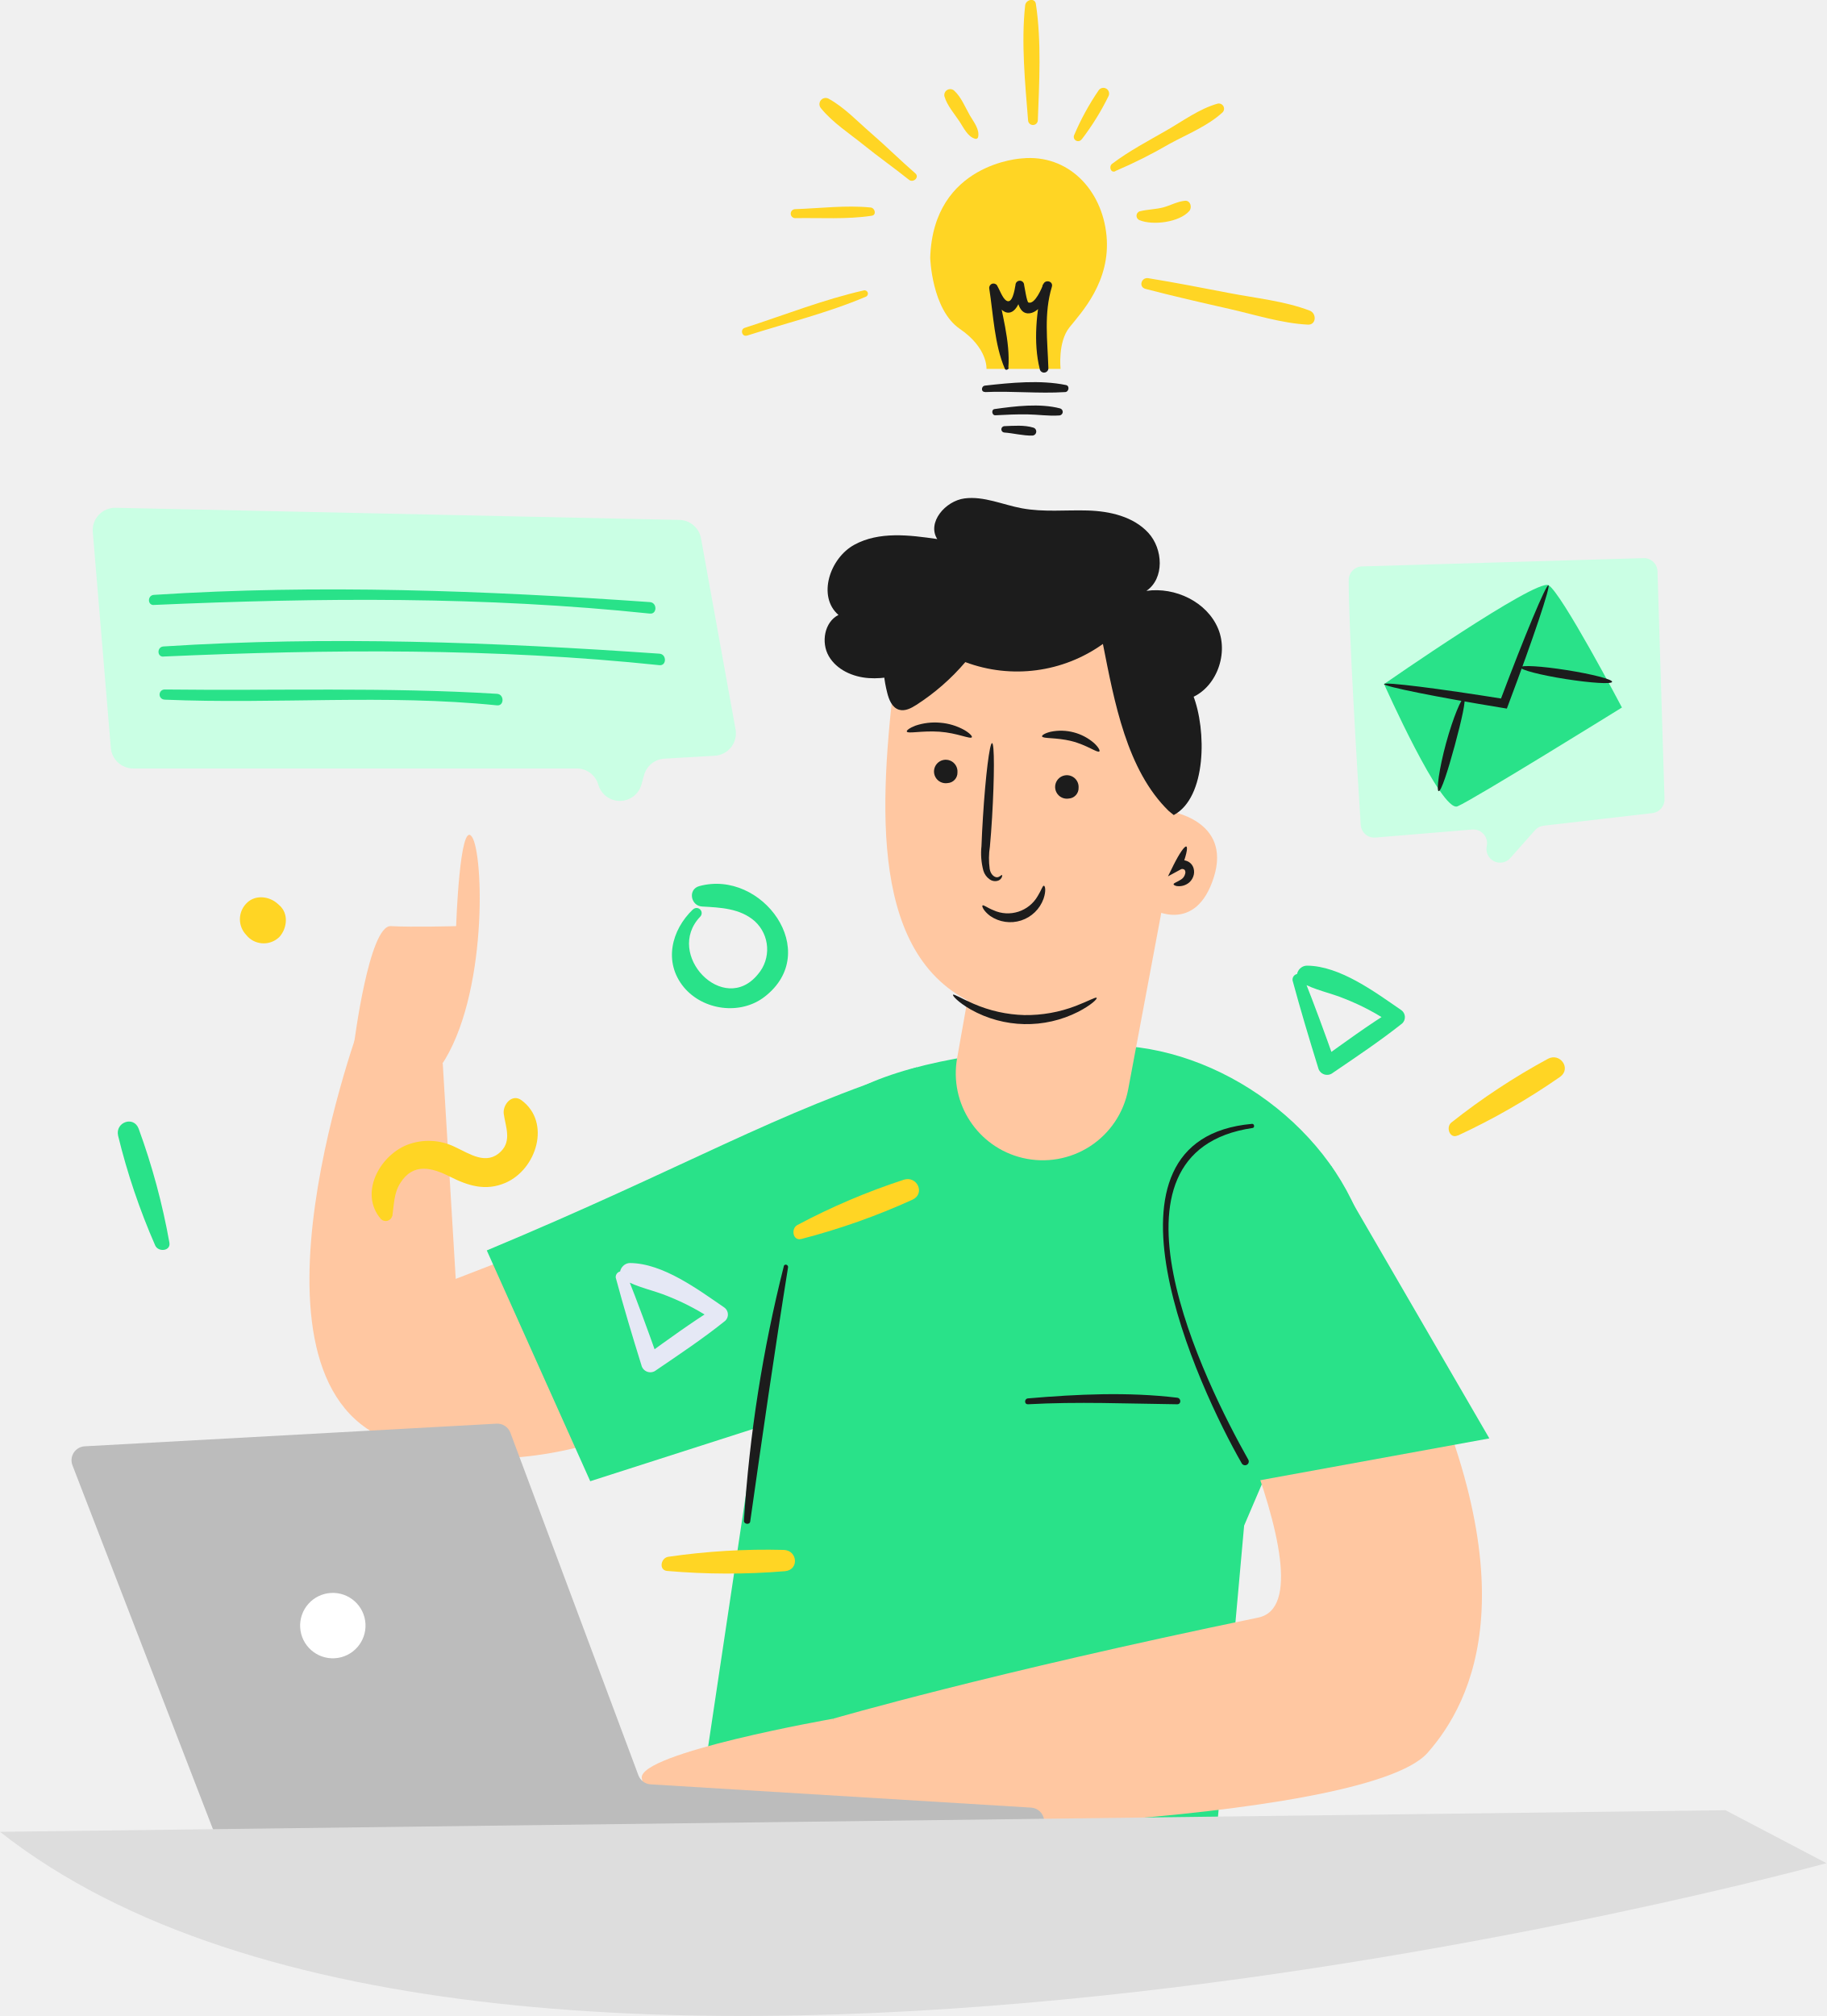
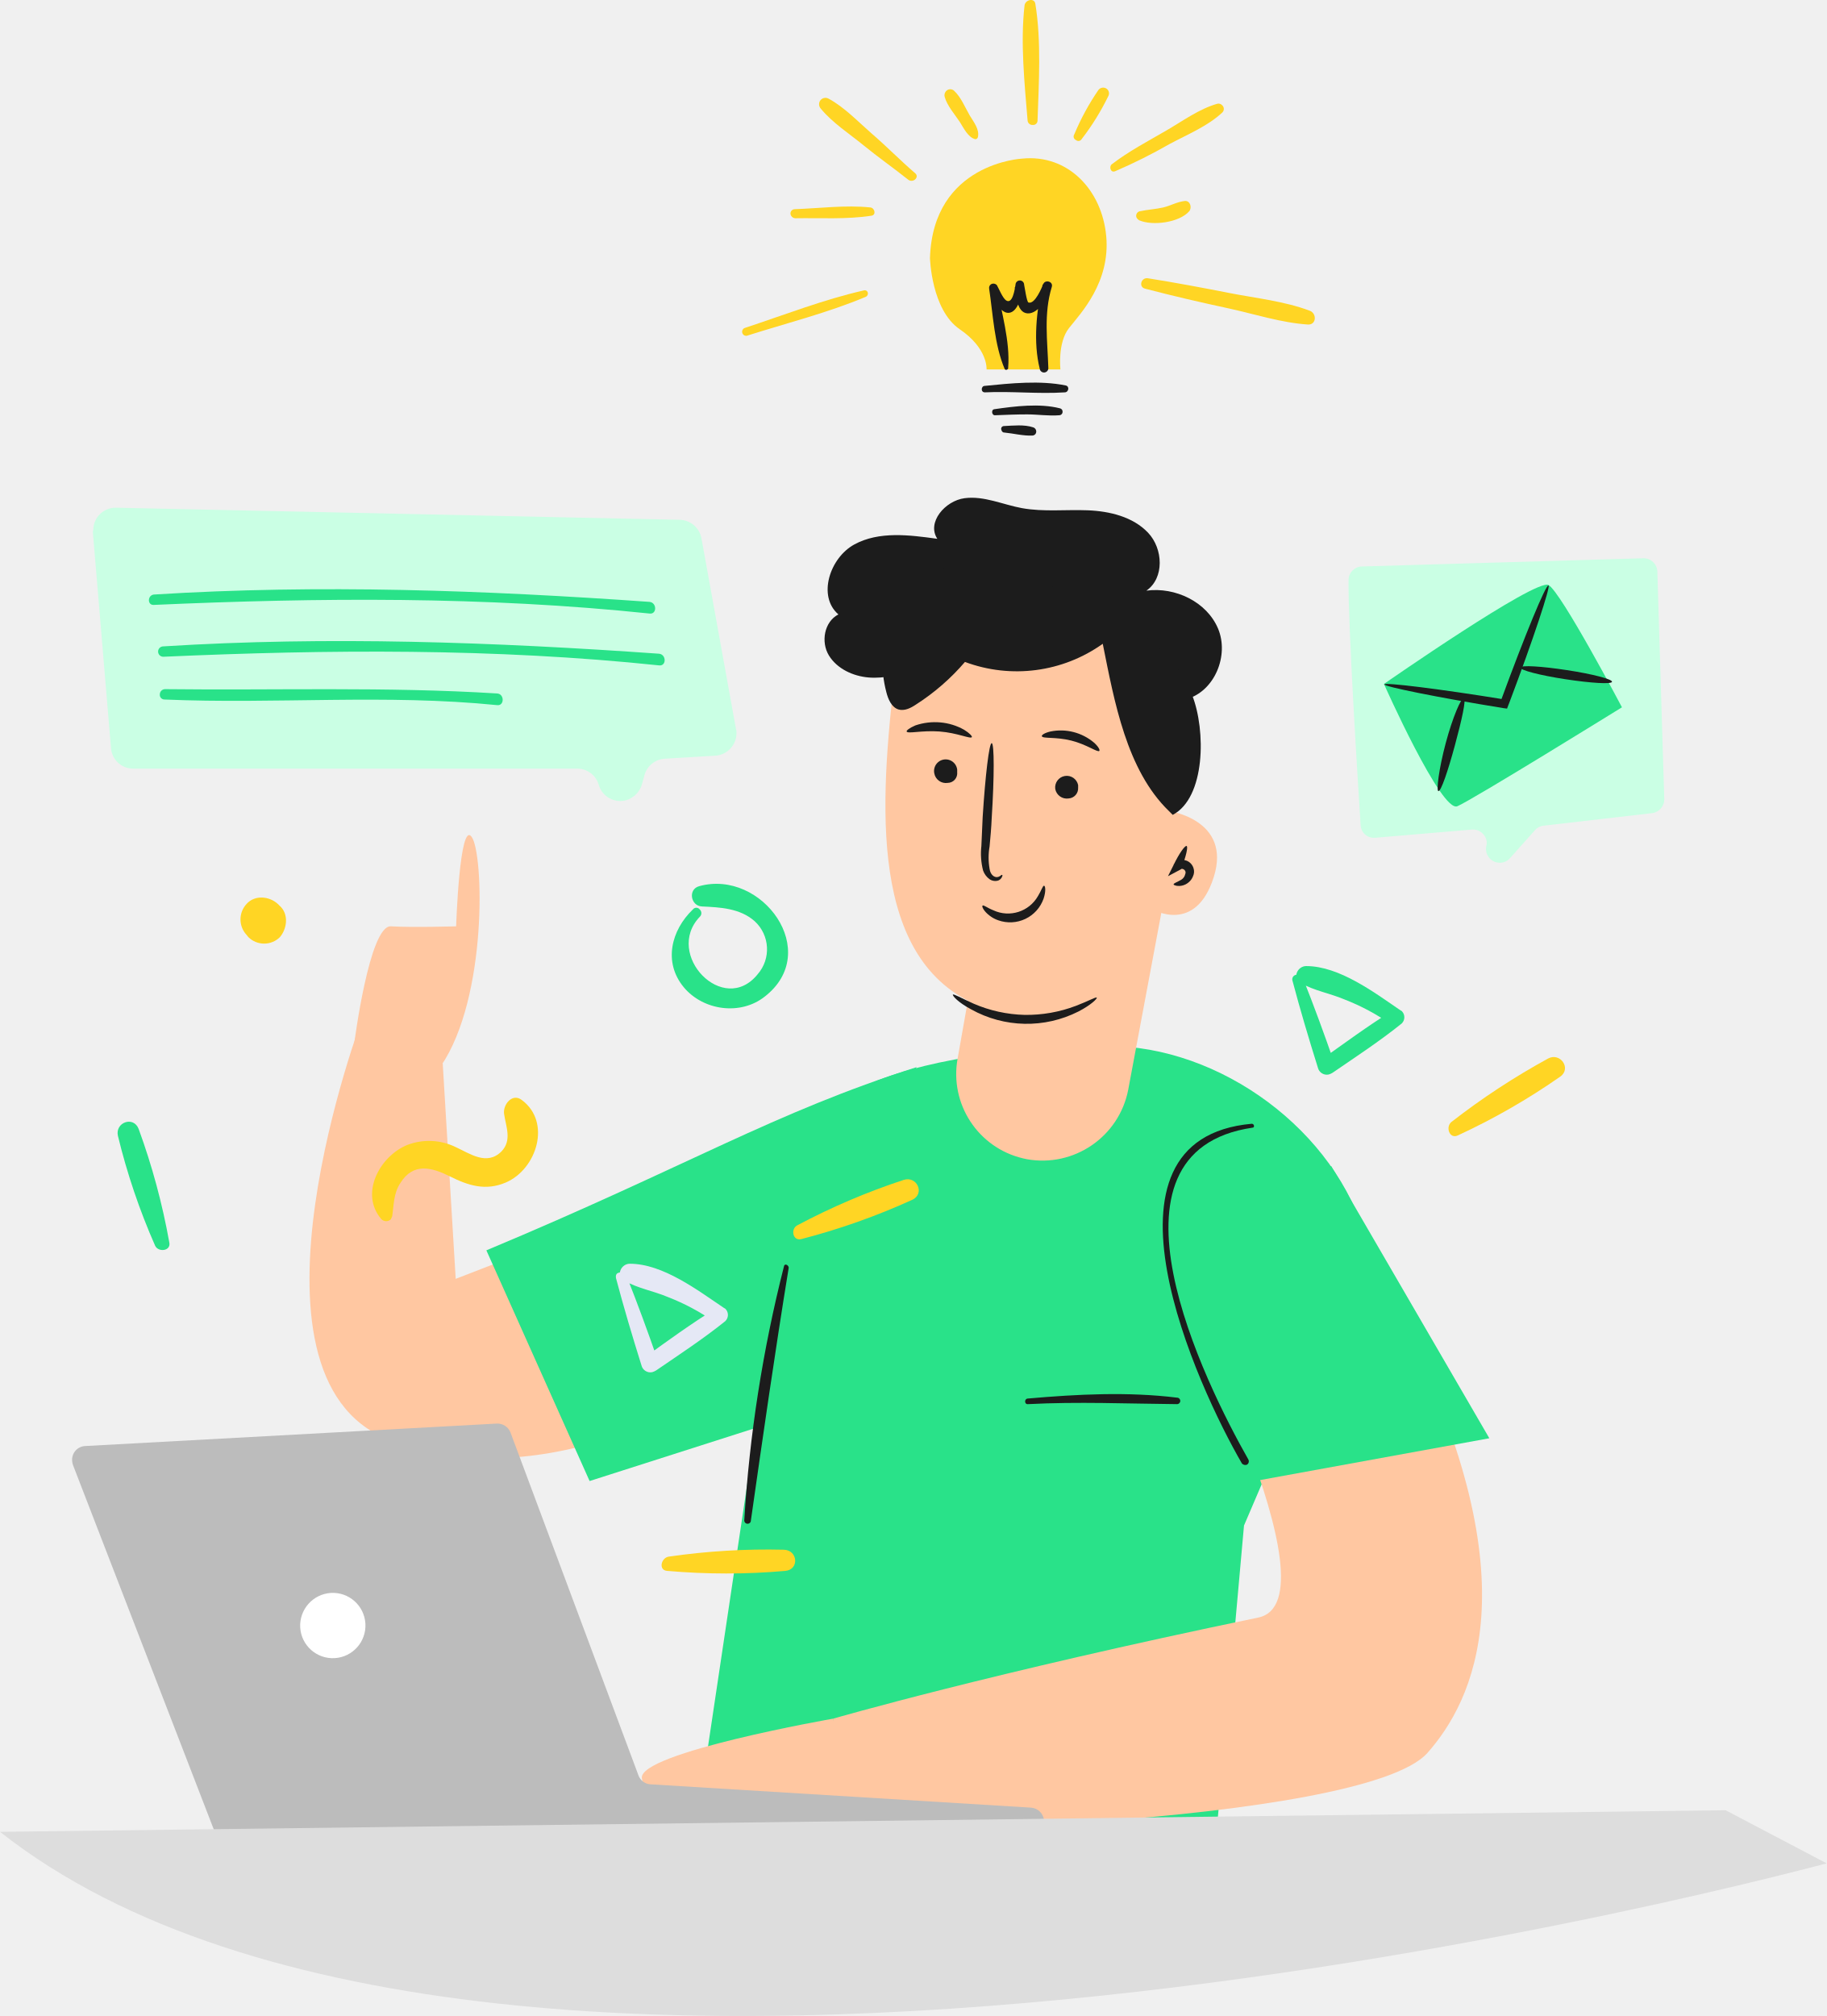
- <svg xmlns="http://www.w3.org/2000/svg" id="Слой_1" data-name="Слой 1" viewBox="0 0 422.85 466.62">
+ <svg xmlns="http://www.w3.org/2000/svg" id="e91d54ea-ab92-4c0e-9ff3-1a312ce37977" data-name="Слой 1" viewBox="0 0 422.9 466.65">
  <defs>
-     <style>.cls-1{fill:#29e289;}.cls-2{fill:#ffd524;}.cls-3{fill:#ffc7a1;}.cls-4{fill:#1c1c1c;}.cls-5{fill:#bcbcbc;}.cls-6{fill:#fff;}.cls-7{fill:#ddd;}.cls-8{fill:#caffe4;}.cls-9{fill:#e5e8f5;}</style>
+     <style>.af355056-4570-4db1-be24-9600ea96ceaf{fill:#29e289;}.e21130fc-141e-4273-9c3d-480e6d97b10e{fill:#ffd524;}.b7753e38-6328-4b27-9a88-5f6833fe0a66{fill:#ffc7a1;}.a9990fdf-3b87-411e-9b6f-bc3bf85f38b6{fill:#1c1c1c;}.ea1bb746-7575-4291-a656-6cefd3ce5867{fill:#bcbcbc;}.eed5ccda-c125-4f0c-8bdf-c9f00b1120c8{fill:#fff;}.ea84acc0-49f0-4c0f-bc14-a5cbac1884cf{fill:#ddd;}.ad9f76b1-5413-4ad5-b7b2-a881a8f126b2{fill:#caffe4;}.b91e0f30-3cdc-4c3d-897e-e3357e37c9e6{fill:#e5e8f5;}</style>
  </defs>
-   <path class="cls-1" d="M198.6,214.23c-5,4.78-6.87,12.22-2.13,18,4.47,5.4,13.12,6.55,18.7,2.24,13.48-10.4-.57-29.6-15.11-25.62-2.69.73-2,4.57.64,4.72,4.25.24,8.8.41,12.2,3.39a8.84,8.84,0,0,1,.74,12.29c-7.93,9.75-21.7-4.6-13.37-13.32a1.18,1.18,0,0,0-1.67-1.67Z" transform="translate(-38.18 -3.75)" />
-   <path class="cls-1" d="M337.41,230.7c1.83,6.77,3.84,13.47,5.92,20.18a2.12,2.12,0,0,0,3.42,1.17c5.44-3.7,10.89-7.34,16.05-11.43a2,2,0,0,0-.2-3.05c-6.05-4.15-14.21-10.27-21.87-10.31-2,0-3.31,2.73-1.34,3.87,3.1,1.78,6.8,2.42,10.11,3.8a54.94,54.94,0,0,1,11,5.85c.07-1.12.15-2.23.22-3.34C354.92,241,349.49,245,344,248.94l3.24.65c-2.34-6.62-4.74-13.19-7.34-19.72a1.33,1.33,0,0,0-2.49.83Z" transform="translate(-38.18 -3.75)" />
-   <path class="cls-2" d="M375.65,266.59A157.3,157.3,0,0,0,399.33,253c2.68-1.92,0-5.67-2.79-4.19a154.12,154.12,0,0,0-22.35,14.74c-1.4,1.08-.37,3.9,1.46,3Z" transform="translate(-38.18 -3.75)" />
-   <path class="cls-1" d="M77.39,291.34A157.23,157.23,0,0,0,70.28,265c-1.17-3.08-5.47-1.49-4.76,1.62A154.27,154.27,0,0,0,74.1,292c.69,1.63,3.67,1.35,3.29-.64Z" transform="translate(-38.18 -3.75)" />
-   <path class="cls-2" d="M102.87,213.3l-.45-.4c-2-1.78-5.3-2.12-7.25,0a5.24,5.24,0,0,0,0,7.24l.41.46a5.18,5.18,0,0,0,7.29,0c1.8-2,2.16-5.39,0-7.3Z" transform="translate(-38.18 -3.75)" />
-   <path class="cls-1" d="M318.68,440.5s-85.1,19.79-119.28-14.39l12.23-81.65c3.72-23.47,1.5-68.63,19.48-84.65a31,31,0,0,1,6.82-4.64c12.61-6.09,35-9.38,56.58-9.46,26.16-.1,53.09,19.68,60,44.92l-28.32,66.24Z" transform="translate(-38.18 -3.75)" />
-   <path class="cls-3" d="M310.27,300.81s38.12,73.43,19.19,77.34c-62.27,12.86-98.41,23.41-98.41,23.41l-3.18,24.18c.93,3.66,126,.5,140.8-16.3,10.46-11.87,24.36-39.28-5.22-98.62l-9-20.19Z" transform="translate(-38.18 -3.75)" />
-   <path class="cls-3" d="M238.68,263l-95,36.76-3-49.81-18.62-10.58S91,322,127.82,336.91s78.4-12.62,78.4-12.62Z" transform="translate(-38.18 -3.75)" />
-   <path class="cls-1" d="M250.43,250.78c-33.14,10.55-52.91,22.93-99.56,42.39l23.95,53.42,41.3-13.25Z" transform="translate(-38.18 -3.75)" />
-   <polyline class="cls-1" points="266.38 286.89 290.46 342.84 344.78 332.93 308.19 269.9 264.86 286.89" />
-   <path class="cls-4" d="M276.14,328.78c11.57-.64,23-.14,34.55,0,1,0,.95-1.41,0-1.52-11.39-1.37-23.15-.82-34.55.16-.86.07-.88,1.4,0,1.35Z" transform="translate(-38.18 -3.75)" />
-   <path class="cls-4" d="M328,263.88c-39.09,3.53-12.36,61.16-2.34,78.61a.87.87,0,0,0,1.5-.88c-9.95-17.63-36.59-71.26,1-76.78.53-.07.41-1-.13-.95Z" transform="translate(-38.18 -3.75)" />
-   <path class="cls-4" d="M219.63,296.83a324.1,324.1,0,0,0-9.23,58.91c-.05.81,1.33,1,1.45.19,2.79-19.64,5.61-39.24,8.76-58.83.1-.63-.81-.92-1-.27Z" transform="translate(-38.18 -3.75)" />
-   <path class="cls-4" d="M311.11,190.38l1.8-24.76c6.48-1.82,9.85-10.12,7.27-16.34s-9.94-9.72-16.61-8.77c4.21-2.86,3.88-9.71.43-13.45s-8.87-5-14-5.15-10.24.42-15.25-.51c-4.44-.82-8.78-2.86-13.26-2.29s-8.76,5.6-6.34,9.41c-6.46-.94-13.45-1.81-19.18,1.31s-8.62,12-3.69,16.25c-3.26,1.66-4.07,6.37-2.24,9.54s5.58,4.82,9.23,5.08,7.26-.66,10.8-1.57" transform="translate(-38.18 -3.75)" />
-   <path class="cls-3" d="M310.06,174.33l-1.3,17.15s14.58,2,10.43,15.27-14.14,7.49-14.14,7.49-2.49,34.09-37.41,23.28c-27.8-8.61-26.1-44.59-22.57-75.27a20.55,20.55,0,0,1,24.36-17.78l21,4.09A24.38,24.38,0,0,1,310.06,174.33Z" transform="translate(-38.18 -3.75)" />
-   <path class="cls-3" d="M308.76,205.72l-9.41,50.18a20.13,20.13,0,0,1-24.45,15.86h0a20.12,20.12,0,0,1-15.15-23.09l5.11-28.76Z" transform="translate(-38.18 -3.75)" />
-   <path class="cls-4" d="M270.13,206.29c.06,0,.08.16,0,.42a1.47,1.47,0,0,1-.85.86,2.17,2.17,0,0,1-2-.29,3.78,3.78,0,0,1-1.45-2,15.6,15.6,0,0,1-.44-5.71c.07-2.06.19-4.32.34-6.7.59-9.49,1.54-17.16,2.11-17.12s.56,7.76,0,17.25c-.14,2.38-.31,4.64-.5,6.69a17.61,17.61,0,0,0-.05,5.17c.22,1.36,1.15,2,1.76,1.94S270,206.19,270.13,206.29Z" transform="translate(-38.18 -3.75)" />
-   <path class="cls-4" d="M258.8,234c.19-.25,1.87.84,4.75,2.08a31.6,31.6,0,0,0,11.78,2.62,32,32,0,0,0,11.89-2.12c2.93-1.12,4.65-2.14,4.83-1.87s-1.29,1.68-4.23,3.21a26.39,26.39,0,0,1-24.93-.52C260,235.75,258.64,234.21,258.8,234Z" transform="translate(-38.18 -3.75)" />
-   <path class="cls-4" d="M265.63,213.33c.23-.21,1,.49,2.5,1.09a8,8,0,0,0,10.3-3.31c.84-1.34,1.09-2.38,1.4-2.35s.55,1.18-.07,3a8.19,8.19,0,0,1-12.35,4C265.86,214.61,265.42,213.47,265.63,213.33Z" transform="translate(-38.18 -3.75)" />
-   <path class="cls-4" d="M309.86,208.42c0-.31.84-.5,1.75-1.11a2.1,2.1,0,0,0,.92-1.28,1.12,1.12,0,0,0,0-.73.54.54,0,0,0-.36-.36.83.83,0,0,0-.43-.05.4.4,0,0,0-.18.07l-3,1.63,1.26-2.55c1.34-2.7,2.59-4.54,3-4.35s-.09,2.35-1.2,5.16l-1.77-.92a2.26,2.26,0,0,1,1.42-1,2.66,2.66,0,0,1,1.65.1,2.54,2.54,0,0,1,1.57,1.69,3,3,0,0,1-.09,1.95,3.37,3.37,0,0,1-.95,1.36,3.67,3.67,0,0,1-2.94.79C310.07,208.7,309.86,208.56,309.86,208.42Z" transform="translate(-38.18 -3.75)" />
-   <path class="cls-4" d="M279.41,174.19c-.07-.26.66-.75,2-1.07a11.69,11.69,0,0,1,10.06,2.64c1,.93,1.4,1.72,1.21,1.91-.42.43-2.88-1.5-6.46-2.39S279.57,174.77,279.41,174.19Z" transform="translate(-38.18 -3.75)" />
-   <path class="cls-4" d="M248.1,173.07c-.1-.25.63-.84,2-1.36a14,14,0,0,1,5.75-.68,13.7,13.7,0,0,1,5.54,1.67c1.29.75,1.91,1.46,1.77,1.69-.32.52-3.42-1-7.49-1.28S248.32,173.64,248.1,173.07Z" transform="translate(-38.18 -3.75)" />
-   <path class="cls-4" d="M308.76,191.48C299,182,296.15,166.15,293.5,152.8A34.14,34.14,0,0,1,261.65,157a51.39,51.39,0,0,1-11.35,9.91c-1.2.77-2.63,1.52-4,1.11-1.63-.49-2.36-2.37-2.75-4a28.69,28.69,0,0,1,.57-16.17A19.48,19.48,0,0,1,255,136.13c5.45-2.11,11.59-1.19,17.25.28a95.91,95.91,0,0,1,24.34,10.05c7.46,4.37,14.62,10.15,17.78,18.2s3.15,23.67-4.47,27.74" transform="translate(-38.18 -3.75)" />
-   <path class="cls-4" d="M285.6,188.58a2.72,2.72,0,1,1,2.27-2.49A2.42,2.42,0,0,1,285.6,188.58Z" transform="translate(-38.18 -3.75)" />
-   <path class="cls-4" d="M257.56,185a2.72,2.72,0,1,1,2.27-2.49A2.41,2.41,0,0,1,257.56,185Z" transform="translate(-38.18 -3.75)" />
-   <path class="cls-3" d="M120.15,245.3s3.47-27.47,8.51-27.19,15.11,0,15.11,0,.84-24.63,3.64-20.71,3.68,37.06-7.12,53Z" transform="translate(-38.18 -3.75)" />
-   <path class="cls-3" d="M231.05,401.56s-45.18,7.91-44.3,13.77a42.25,42.25,0,0,0,4.06,11.77l40.24-.94Z" transform="translate(-38.18 -3.75)" />
-   <path class="cls-5" d="M279.9,425.14h0a3.22,3.22,0,0,0-3-3l-88.11-5.39a3.23,3.23,0,0,1-2.82-2.09l-29.64-79.3a3.23,3.23,0,0,0-3.2-2.09l-95.35,5.24a3.23,3.23,0,0,0-2.83,4.38l32.46,84.07a3.2,3.2,0,0,0,3,2.06l186.29-.45A3.21,3.21,0,0,0,279.9,425.14Z" transform="translate(-38.18 -3.75)" />
-   <path class="cls-6" d="M107.67,380.45a7.57,7.57,0,1,0,7.14-8A7.57,7.57,0,0,0,107.67,380.45Z" transform="translate(-38.18 -3.75)" />
-   <path class="cls-7" d="M38.18,427.74l399.45-5L461,435S154.37,519.2,38.18,427.74Z" transform="translate(-38.18 -3.75)" />
-   <path class="cls-8" d="M350.41,137.92c-.09,10.69,2.08,45.91,2.77,56.75a3.15,3.15,0,0,0,3.42,2.94L379,195.75a3.17,3.17,0,0,1,3.36,3.83h0a3.16,3.16,0,0,0,5.46,2.77l5.75-6.49a3.18,3.18,0,0,1,2-1l25.14-2.91a3.17,3.17,0,0,0,2.8-3.24L421.89,136a3.16,3.16,0,0,0-3.25-3.07l-65.16,1.92A3.14,3.14,0,0,0,350.41,137.92Z" transform="translate(-38.18 -3.75)" />
-   <path class="cls-2" d="M274.78,40.41s-20.58,1-21.26,23c0,0,.34,12,6.86,16.46s6.17,9.26,6.17,9.26H283.7s-.69-6.17,2.05-9.6,9.61-10.63,8.58-21.27S285.41,39.38,274.78,40.41Z" transform="translate(-38.18 -3.75)" />
-   <path class="cls-4" d="M266.22,94.5c6.16-.29,12.38.39,18.5,0,.88,0,1.18-1.43.22-1.63-5.94-1.22-12.74-.54-18.72.13-.92.1-1,1.51,0,1.47Z" transform="translate(-38.18 -3.75)" />
-   <path class="cls-4" d="M268.61,99.87c2.46-.14,4.92-.24,7.38-.21s4.95.43,7.38.25a.83.83,0,0,0,.22-1.63c-4.7-1.23-10.42-.52-15.17.15-.82.12-.63,1.49.19,1.44Z" transform="translate(-38.18 -3.75)" />
-   <path class="cls-4" d="M270.64,103.86c2.14.15,4.37.76,6.51.71a.94.94,0,0,0,.25-1.84c-2.09-.65-4.61-.42-6.76-.34a.74.74,0,0,0,0,1.47Z" transform="translate(-38.18 -3.75)" />
-   <path class="cls-4" d="M271.61,88.87C272.09,82.77,270,76,269,70l-1.79.76c.86,1.42,2.29,5.5,4.49,5.36s3.12-4.21,3.44-5.86h-2c.44,1.88.49,6.42,3.45,6,2.51-.36,4.2-4.08,5-6.12l-2-.56c-1.51,6-2.24,13.52-.72,19.54a1,1,0,0,0,2-.27c-.19-6.32-1.07-12.51.81-18.71.4-1.33-1.56-1.8-2-.56-.27.7-1.89,4.71-3.42,4.19-.39-.13-.9-3.7-1-4.05a1,1,0,0,0-2,0c-.22,1.23-.73,4.57-2.18,3.57-.84-.57-1.57-2.63-2.1-3.51a1,1,0,0,0-1.79.76c.94,6,1.2,13,3.61,18.56.21.48.87.18.9-.25Z" transform="translate(-38.18 -3.75)" />
-   <path class="cls-2" d="M211.08,81.44c9.11-2.9,18.7-5.27,27.51-9a.77.77,0,0,0-.41-1.48c-9.32,2.1-18.5,5.74-27.59,8.67-1.13.36-.65,2.15.49,1.79Z" transform="translate(-38.18 -3.75)" />
-   <path class="cls-2" d="M222.27,54.24c5.82-.11,12,.33,17.73-.56,1.15-.18.73-1.8-.26-1.9-5.69-.58-11.75.19-17.47.38a1,1,0,0,0,0,2.08Z" transform="translate(-38.18 -3.75)" />
-   <path class="cls-2" d="M250.07,43.87c-3.45-3-6.73-6.26-10.21-9.27-3.15-2.72-6.21-6-9.85-8a1.44,1.44,0,0,0-1.74,2.25c2.68,3.3,6.61,5.83,9.91,8.5s7,5.27,10.41,8c1,.82,2.52-.58,1.48-1.48Z" transform="translate(-38.18 -3.75)" />
-   <path class="cls-2" d="M264.61,35.48c.4-1.78-1.05-3.55-1.9-5-1.08-1.88-2-4.25-3.62-5.73a1.37,1.37,0,0,0-2.27,1.32c.61,2.11,2.29,4,3.49,5.81.93,1.4,1.9,3.56,3.65,4a.55.55,0,0,0,.65-.37Z" transform="translate(-38.18 -3.75)" />
-   <path class="cls-2" d="M278.43,31.66c.33-8.73.87-18.35-.45-27-.23-1.52-2.34-1-2.48.34-.95,8.57,0,18.07.68,26.66a1.13,1.13,0,0,0,2.25,0Z" transform="translate(-38.18 -3.75)" />
-   <path class="cls-2" d="M288.6,36a59.52,59.52,0,0,0,6.2-10,1.33,1.33,0,0,0-2.29-1.34,59.46,59.46,0,0,0-5.64,10.3,1,1,0,0,0,1.73,1Z" transform="translate(-38.18 -3.75)" />
-   <path class="cls-2" d="M296.38,43.34A113.53,113.53,0,0,0,309,37c4.07-2.21,8.8-4.1,12.22-7.26a1.21,1.21,0,0,0-1.17-2c-4.21,1.18-8,4-11.79,6.17-4.27,2.46-8.71,4.78-12.64,7.76-.77.58-.37,2.15.73,1.73Z" transform="translate(-38.18 -3.75)" />
-   <path class="cls-2" d="M302,54.72c3.12,1.26,9.18.48,11.48-2.11.73-.82.31-2.51-1-2.39-1.76.17-3.33,1.08-5,1.53s-3.66.46-5.45.91a1.08,1.08,0,0,0,0,2.06Z" transform="translate(-38.18 -3.75)" />
-   <path class="cls-2" d="M303.29,70.6c6.45,1.68,12.95,3.17,19.45,4.64,5.93,1.34,12.12,3.34,18.2,3.65,2,.1,2.07-2.62.44-3.24-5.8-2.22-12.52-2.89-18.62-4.07S310.25,69.16,304,68.14c-1.59-.26-2.3,2-.68,2.46Z" transform="translate(-38.18 -3.75)" />
-   <path class="cls-2" d="M129,285.26c.41-2.71.33-5.3,1.85-7.69,3-4.77,7.34-3.57,11.5-1.47s8.24,3.41,12.86,1.42c7.2-3.12,10.59-14,3.71-19.1-2.23-1.66-4.42,1.07-4.12,3.16.41,2.93,1.86,6.15-.64,8.66-3.35,3.36-7.28.54-10.62-1a13.85,13.85,0,0,0-11.17-.48c-6.42,2.59-11.07,11.29-6,17.16a1.56,1.56,0,0,0,2.6-.69Z" transform="translate(-38.18 -3.75)" />
-   <path class="cls-2" d="M223.7,290.52a157.57,157.57,0,0,0,25.73-9.1c3-1.41,1.06-5.57-2-4.62a154.4,154.4,0,0,0-24.64,10.48c-1.57.82-1.07,3.77.89,3.24Z" transform="translate(-38.18 -3.75)" />
-   <path class="cls-9" d="M180.74,299.53c1.82,6.78,3.83,13.48,5.92,20.18a2.12,2.12,0,0,0,3.42,1.18c5.44-3.7,10.89-7.34,16-11.44a2,2,0,0,0-.2-3.05c-6.05-4.14-14.21-10.26-21.87-10.31-1.95,0-3.32,2.74-1.34,3.88,3.1,1.78,6.8,2.42,10.11,3.79a56,56,0,0,1,11,5.85c.07-1.11.15-2.22.22-3.34-5.76,3.56-11.2,7.54-16.68,11.5l3.24.65c-2.34-6.62-4.74-13.19-7.34-19.71a1.33,1.33,0,0,0-2.49.82Z" transform="translate(-38.18 -3.75)" />
-   <path class="cls-2" d="M192.65,367.36a160.34,160.34,0,0,0,27.28.05c3.29-.32,2.88-4.8-.3-4.92a157.43,157.43,0,0,0-26.74,1.59c-1.75.24-2.27,3.13-.24,3.28Z" transform="translate(-38.18 -3.75)" />
-   <path class="cls-8" d="M59.66,126.9l4.18,50A5.2,5.2,0,0,0,69,181.62H171.68a5.18,5.18,0,0,1,5,3.74h0a5.19,5.19,0,0,0,10-.05l.61-2.18a5.18,5.18,0,0,1,4.69-3.78l11.67-.68a5.19,5.19,0,0,0,4.81-6.1l-8-44.22a5.18,5.18,0,0,0-5-4.26l-130.5-2.81A5.19,5.19,0,0,0,59.66,126.9Z" transform="translate(-38.18 -3.75)" />
-   <path class="cls-1" d="M73.79,143.77c38.26-1.69,76.7-2,114.84,2,1.69.17,1.72-2.54,0-2.66-38.23-2.67-76.54-4.15-114.84-1.67-1.49.1-1.51,2.41,0,2.34Z" transform="translate(-38.18 -3.75)" />
-   <path class="cls-1" d="M76,155.71c38.26-1.7,76.69-2,114.84,2,1.68.18,1.71-2.54,0-2.66-38.24-2.66-76.55-4.14-114.84-1.67-1.49.1-1.52,2.41,0,2.35Z" transform="translate(-38.18 -3.75)" />
-   <path class="cls-1" d="M76.24,165.69c25.74,1.09,51.23-1.3,77,1.32,1.68.17,1.72-2.56,0-2.67-25.72-1.58-51.21-.69-76.95-1a1.17,1.17,0,0,0,0,2.34Z" transform="translate(-38.18 -3.75)" />
-   <path class="cls-1" d="M358.59,162.08s13.29,29.86,17,28.3,38.06-22.87,38.06-22.87-14.08-26.74-17-28.3S358.59,162.08,358.59,162.08Z" transform="translate(-38.18 -3.75)" />
-   <path class="cls-4" d="M396.64,139.21c.54.2-3.55,12.39-9.13,27.21l-.2.54-.3.8-.84-.14c-15.39-2.51-27.68-5-27.58-5.54s12.52,1,27.91,3.48l-1.14.66.2-.53C391.14,150.86,396.1,139,396.64,139.21Z" transform="translate(-38.18 -3.75)" />
-   <path class="cls-4" d="M371.22,186.87c-.55-.12.09-5.13,1.72-11.11s3.62-10.63,4.16-10.45-.54,5.07-2.15,11S371.79,187,371.22,186.87Z" transform="translate(-38.18 -3.75)" />
-   <path class="cls-4" d="M411.38,161.57c-.09.57-4.91.27-10.76-.65s-10.53-2.14-10.44-2.71,4.9-.28,10.76.65S411.47,161,411.38,161.57Z" transform="translate(-38.18 -3.75)" />
+   <path class="af355056-4570-4db1-be24-9600ea96ceaf" d="M160.4,210.5c-5,4.8-6.9,12.2-2.1,18,4.5,5.4,13.1,6.6,18.7,2.2,13.5-10.4-.6-29.6-15.1-25.6-2.7.7-2,4.6.6,4.7,4.2.2,8.8.4,12.2,3.4a8.8,8.8,0,0,1,.7,12.3c-7.9,9.8-21.7-4.6-13.4-13.3a1.15,1.15,0,0,0,0-1.7,1,1,0,0,0-1.6,0Z" transform="translate(0 0.02)" />
+   <path class="af355056-4570-4db1-be24-9600ea96ceaf" d="M299.2,226.9c1.8,6.8,3.8,13.5,5.9,20.2a2.12,2.12,0,0,0,2.5,1.6,3.55,3.55,0,0,0,.9-.4c5.4-3.7,10.9-7.3,16-11.4a2,2,0,0,0,.1-2.8c-.1-.1-.2-.2-.3-.2-6-4.1-14.2-10.3-21.9-10.3-2,0-3.3,2.7-1.3,3.9,3.1,1.8,6.8,2.4,10.1,3.8a50.64,50.64,0,0,1,11,5.9c.1-1.1.1-2.2.2-3.3-5.8,3.6-11.2,7.6-16.7,11.5l3.2.6c-2.3-6.6-4.7-13.2-7.3-19.7a1.41,1.41,0,0,0-1.8-.6A1.07,1.07,0,0,0,299.2,226.9Z" transform="translate(0 0.02)" />
+   <path class="e21130fc-141e-4273-9c3d-480e6d97b10e" d="M337.5,262.8a154.65,154.65,0,0,0,23.7-13.6c2.7-1.9,0-5.7-2.8-4.2A166.19,166.19,0,0,0,336,259.7c-1.4,1.2-.4,4,1.5,3.1Z" transform="translate(0 0.02)" />
+   <path class="af355056-4570-4db1-be24-9600ea96ceaf" d="M39.2,287.6a157,157,0,0,0-7.1-26.3c-1.2-3.1-5.5-1.5-4.8,1.6a151.9,151.9,0,0,0,8.6,25.4c.7,1.6,3.7,1.3,3.3-.7Z" transform="translate(0 0.02)" />
+   <path class="e21130fc-141e-4273-9c3d-480e6d97b10e" d="M64.7,209.6l-.4-.4c-2-1.8-5.3-2.1-7.2,0a5.26,5.26,0,0,0,0,7.2l.4.5a5.19,5.19,0,0,0,7.3,0c1.7-2,2.1-5.4-.1-7.3Z" transform="translate(0 0.02)" />
+   <path class="af355056-4570-4db1-be24-9600ea96ceaf" d="M280.5,436.8s-85.1,19.8-119.3-14.4l12.2-81.6c3.7-23.5,1.5-68.6,19.5-84.6a33.9,33.9,0,0,1,6.8-4.6c12.6-6.1,35-9.4,56.6-9.5,26.2-.1,53.1,19.7,60,44.9L288,353.1Z" transform="translate(0 0.02)" />
+   <path class="b7753e38-6328-4b27-9a88-5f6833fe0a66" d="M272.1,297.1s38.1,73.4,19.2,77.3c-62.3,12.9-98.4,23.4-98.4,23.4L189.7,422c.9,3.7,126,.5,140.8-16.3,10.5-11.9,24.4-39.3-5.2-98.6l-9-20.2Z" transform="translate(0 0.02)" />
+   <path class="b7753e38-6328-4b27-9a88-5f6833fe0a66" d="M200.5,259.2l-95,36.8-3-49.8L83.9,235.6s-31.1,82.6,5.8,97.5,78.4-12.6,78.4-12.6Z" transform="translate(0 0.02)" />
+   <path class="af355056-4570-4db1-be24-9600ea96ceaf" d="M212.2,247c-33.1,10.5-52.9,22.9-99.6,42.4l23.9,53.4,41.3-13.2Z" transform="translate(0 0.02)" />
+   <polyline class="af355056-4570-4db1-be24-9600ea96ceaf" points="266.4 286.92 290.5 342.82 344.8 332.92 308.2 269.92 264.9 286.92" />
+   <path class="a9990fdf-3b87-411e-9b6f-bc3bf85f38b6" d="M238,325c11.6-.6,23-.1,34.5,0a.75.75,0,1,0,0-1.5c-11.4-1.4-23.1-.8-34.5.2-.9,0-.9,1.4,0,1.3Z" transform="translate(0 0.02)" />
+   <path class="a9990fdf-3b87-411e-9b6f-bc3bf85f38b6" d="M289.8,260.1c-39.1,3.5-12.4,61.2-2.3,78.6a1,1,0,0,0,1.2.3.9.9,0,0,0,.3-1.2c-10-17.6-36.6-71.3,1-76.8.5,0,.4-.9-.2-.9Z" transform="translate(0 0.02)" />
+   <path class="a9990fdf-3b87-411e-9b6f-bc3bf85f38b6" d="M181.5,293.1a316.75,316.75,0,0,0-9.2,58.9.78.78,0,0,0,1.5.2c2.8-19.6,5.6-39.2,8.8-58.8-.1-.7-1-1-1.1-.3Z" transform="translate(0 0.02)" />
+   <path class="a9990fdf-3b87-411e-9b6f-bc3bf85f38b6" d="M272.9,186.6l1.8-24.8c6.5-1.8,9.9-10.1,7.3-16.3s-9.9-9.7-16.6-8.8c4.2-2.9,3.9-9.7.4-13.4s-8.9-5-14-5.2-10.2.4-15.2-.5c-4.4-.8-8.8-2.9-13.3-2.3s-8.8,5.6-6.3,9.4c-6.5-.9-13.5-1.8-19.2,1.3s-8.6,12-3.7,16.2c-3.3,1.7-4.1,6.4-2.2,9.5s5.6,4.8,9.2,5.1,7.3-.7,10.8-1.6" transform="translate(0 0.02)" />
+   <path class="b7753e38-6328-4b27-9a88-5f6833fe0a66" d="M271.9,170.6l-1.3,17.1s14.6,2,10.4,15.3-14.1,7.5-14.1,7.5-2.5,34.1-37.4,23.3c-27.8-8.6-26.1-44.6-22.6-75.3a20.5,20.5,0,0,1,22.8-18c.5.1,1,.1,1.6.2l21,4.1A24.48,24.48,0,0,1,271.9,170.6Z" transform="translate(0 0.02)" />
+   <path class="b7753e38-6328-4b27-9a88-5f6833fe0a66" d="M270.6,202l-9.4,50.2a20.25,20.25,0,0,1-23.5,16.1c-.3-.1-.6-.1-.9-.2h0A20.05,20.05,0,0,1,221.7,245l5.1-28.8Z" transform="translate(0 0.02)" />
+   <path class="a9990fdf-3b87-411e-9b6f-bc3bf85f38b6" d="M232,202.5c.1,0,.1.2,0,.4a1.59,1.59,0,0,1-.9.9,2.36,2.36,0,0,1-2-.3,4.26,4.26,0,0,1-1.5-2,15.72,15.72,0,0,1-.4-5.7c.1-2.1.2-4.3.3-6.7.6-9.5,1.5-17.2,2.1-17.1s.6,7.8,0,17.2c-.1,2.4-.3,4.6-.5,6.7a15.13,15.13,0,0,0,0,5.2c.2,1.4,1.1,2,1.8,1.9S231.8,202.4,232,202.5Z" transform="translate(0 0.02)" />
+   <path class="a9990fdf-3b87-411e-9b6f-bc3bf85f38b6" d="M220.6,230.2c.2-.2,1.9.8,4.8,2.1a31.67,31.67,0,0,0,11.8,2.6,32.11,32.11,0,0,0,11.9-2.1c2.9-1.1,4.6-2.1,4.8-1.9s-1.3,1.7-4.2,3.2a26.46,26.46,0,0,1-24.9-.5C221.8,232,220.5,230.5,220.6,230.2Z" transform="translate(0 0.02)" />
+   <path class="a9990fdf-3b87-411e-9b6f-bc3bf85f38b6" d="M227.5,209.6c.2-.2,1,.5,2.5,1.1a8,8,0,0,0,10.3-3.3c.8-1.3,1.1-2.4,1.4-2.4s.5,1.2-.1,3a8.21,8.21,0,0,1-10.5,5,6.92,6.92,0,0,1-1.9-1C227.7,210.9,227.2,209.7,227.5,209.6Z" transform="translate(0 0.02)" />
+   <path class="a9990fdf-3b87-411e-9b6f-bc3bf85f38b6" d="M271.7,204.7c0-.3.8-.5,1.8-1.1a2,2,0,0,0,.9-1.3.85.85,0,0,0,0-.7.78.78,0,0,0-.4-.4.6.6,0,0,0-.4-.1c-.1,0-.1,0-.2.1l-3,1.6,1.3-2.6c1.3-2.7,2.6-4.5,3-4.4s-.1,2.4-1.2,5.2l-1.8-.9a2.07,2.07,0,0,1,1.4-1,2.92,2.92,0,0,1,1.6.1,2.7,2.7,0,0,1,1.6,1.7,2.51,2.51,0,0,1-.1,1.9,3.32,3.32,0,0,1-1,1.4,3.45,3.45,0,0,1-2.9.8Q271.7,204.85,271.7,204.7Z" transform="translate(0 0.02)" />
+   <path class="a9990fdf-3b87-411e-9b6f-bc3bf85f38b6" d="M241.2,170.4c-.1-.3.7-.8,2-1.1a11.92,11.92,0,0,1,10.1,2.6c1,.9,1.4,1.7,1.2,1.9-.4.4-2.9-1.5-6.5-2.4S241.4,171,241.2,170.4Z" transform="translate(0 0.02)" />
+   <path class="a9990fdf-3b87-411e-9b6f-bc3bf85f38b6" d="M209.9,169.3c-.1-.2.6-.8,2-1.4a14.06,14.06,0,0,1,5.8-.7,13.57,13.57,0,0,1,5.5,1.7c1.3.8,1.9,1.5,1.8,1.7-.3.5-3.4-1-7.5-1.3S210.1,169.9,209.9,169.3Z" transform="translate(0 0.02)" />
+   <path class="a9990fdf-3b87-411e-9b6f-bc3bf85f38b6" d="M270.6,187.7c-9.8-9.5-12.6-25.3-15.3-38.7a34.28,34.28,0,0,1-31.9,4.2,51.41,51.41,0,0,1-11.4,9.9c-1.2.8-2.6,1.5-4,1.1-1.6-.5-2.4-2.4-2.8-4a28,28,0,0,1,.6-16.2,19.13,19.13,0,0,1,10.9-11.7c5.5-2.1,11.6-1.2,17.2.3a93.94,93.94,0,0,1,24.3,10.1c7.5,4.4,14.6,10.1,17.8,18.2s3.1,23.7-4.5,27.7" transform="translate(0 0.02)" />
+   <path class="a9990fdf-3b87-411e-9b6f-bc3bf85f38b6" d="M247.4,184.8a2.73,2.73,0,0,1-3.1-2.2,2.69,2.69,0,0,1,5.3-.9v.6A2.35,2.35,0,0,1,247.4,184.8Z" transform="translate(0 0.02)" />
+   <path class="a9990fdf-3b87-411e-9b6f-bc3bf85f38b6" d="M219.4,181.2a2.73,2.73,0,0,1-3.1-2.2,2.69,2.69,0,1,1,5.3-.9v.6A2.24,2.24,0,0,1,219.4,181.2Z" transform="translate(0 0.02)" />
+   <path class="b7753e38-6328-4b27-9a88-5f6833fe0a66" d="M82,241.6s3.5-27.5,8.5-27.2,15.1,0,15.1,0,.8-24.6,3.6-20.7,3.7,37.1-7.1,53Z" transform="translate(0 0.02)" />
+   <path class="b7753e38-6328-4b27-9a88-5f6833fe0a66" d="M192.9,397.8s-45.2,7.9-44.3,13.8a41.36,41.36,0,0,0,4.1,11.8l40.2-.9Z" transform="translate(0 0.02)" />
+   <path class="ea1bb746-7575-4291-a656-6cefd3ce5867" d="M241.7,421.4h0a3.23,3.23,0,0,0-3-3L150.6,413a3.14,3.14,0,0,1-2.8-2.1l-29.6-79.3a3.25,3.25,0,0,0-3.2-2.1l-95.3,5.2a3.17,3.17,0,0,0-3,3.4,3.55,3.55,0,0,0,.2,1l32.5,84.1a3.37,3.37,0,0,0,3,2.1l186.3-.5a3.16,3.16,0,0,0,3.2-3.2C241.7,421.5,241.7,421.5,241.7,421.4Z" transform="translate(0 0.02)" />
+   <path class="eed5ccda-c125-4f0c-8bdf-c9f00b1120c8" d="M69.5,376.7a7.56,7.56,0,1,0,7.1-8,7.6,7.6,0,0,0-7.1,8Z" transform="translate(0 0.02)" />
+   <path class="ea84acc0-49f0-4c0f-bc14-a5cbac1884cf" d="M0,424l399.5-5,23.4,12.3C422.8,431.2,116.2,515.5,0,424Z" transform="translate(0 0.02)" />
+   <path class="ad9f76b1-5413-4ad5-b7b2-a881a8f126b2" d="M312.2,134.2c-.1,10.7,2.1,45.9,2.8,56.8a3.06,3.06,0,0,0,3.3,2.9h.1l22.4-1.9a3.22,3.22,0,0,1,3.4,2.9,2.77,2.77,0,0,1-.1.9h0a3.19,3.19,0,0,0,2.4,3.8,3.1,3.1,0,0,0,3.1-1l5.8-6.5a3,3,0,0,1,2-1l25.1-2.9a3.23,3.23,0,0,0,2.8-3.2l-1.6-52.7a3.2,3.2,0,0,0-3.2-3.1h0l-65.2,1.9A3.18,3.18,0,0,0,312.2,134.2Z" transform="translate(0 0.02)" />
+   <path class="e21130fc-141e-4273-9c3d-480e6d97b10e" d="M236.6,36.7s-20.6,1-21.3,23c0,0,.3,12,6.9,16.5s6.2,9.3,6.2,9.3h17.1s-.7-6.2,2-9.6,9.6-10.6,8.6-21.3S247.2,35.6,236.6,36.7Z" transform="translate(0 0.02)" />
+   <path class="a9990fdf-3b87-411e-9b6f-bc3bf85f38b6" d="M228,90.8c6.2-.3,12.4.4,18.5,0,.9,0,1.2-1.4.2-1.6-5.9-1.2-12.7-.5-18.7.1-.9,0-1,1.5,0,1.5Z" transform="translate(0 0.02)" />
+   <path class="a9990fdf-3b87-411e-9b6f-bc3bf85f38b6" d="M230.4,96.1c2.5-.1,4.9-.2,7.4-.2s5,.4,7.4.2a.79.79,0,0,0,.8-.8.76.76,0,0,0-.6-.8c-4.7-1.2-10.4-.5-15.2.2C229.4,94.8,229.6,96.2,230.4,96.1Z" transform="translate(0 0.02)" />
+   <path class="a9990fdf-3b87-411e-9b6f-bc3bf85f38b6" d="M232.5,100.1c2.1.2,4.4.8,6.5.7a.92.92,0,0,0,.9-1,1,1,0,0,0-.7-.9c-2.1-.7-4.6-.4-6.8-.3a.64.64,0,0,0-.6.8C231.9,99.8,232.1,100.1,232.5,100.1Z" transform="translate(0 0.02)" />
+   <path class="a9990fdf-3b87-411e-9b6f-bc3bf85f38b6" d="M233.4,85.1c.5-6.1-1.6-12.9-2.6-18.9L229,67c.9,1.4,2.3,5.5,4.5,5.4s3.1-4.2,3.4-5.9h-2c.4,1.9.5,6.4,3.5,6,2.5-.4,4.2-4.1,5-6.1l-2-.6c-1.5,6-2.2,13.5-.7,19.5a1,1,0,1,0,2-.2c-.2-6.3-1.1-12.5.8-18.7.4-1.3-1.6-1.8-2-.6-.3.7-1.9,4.7-3.4,4.2-.4-.1-.9-3.7-1-4.1a1,1,0,0,0-2,0c-.2,1.2-.7,4.6-2.2,3.6-.8-.6-1.6-2.6-2.1-3.5a1.08,1.08,0,0,0-1.4-.2,1,1,0,0,0-.4,1c.9,6,1.2,13,3.6,18.6.2.4.9.1.8-.3Z" transform="translate(0 0.02)" />
+   <path class="e21130fc-141e-4273-9c3d-480e6d97b10e" d="M172.9,77.7c9.1-2.9,18.7-5.3,27.5-9a.83.83,0,0,0,.5-1,.72.72,0,0,0-.9-.5c-9.3,2.1-18.5,5.7-27.6,8.7a.94.94,0,0,0,.5,1.8Z" transform="translate(0 0.02)" />
+   <path class="e21130fc-141e-4273-9c3d-480e6d97b10e" d="M184.1,50.5c5.8-.1,12,.3,17.7-.6,1.1-.2.7-1.8-.3-1.9-5.7-.6-11.8.2-17.5.4a1,1,0,0,0-1,1A1.18,1.18,0,0,0,184.1,50.5Z" transform="translate(0 0.02)" />
+   <path class="e21130fc-141e-4273-9c3d-480e6d97b10e" d="M211.9,40.1c-3.5-3-6.7-6.3-10.2-9.3-3.1-2.7-6.2-6-9.9-8a1.49,1.49,0,0,0-2,.6,1.53,1.53,0,0,0,.2,1.7c2.7,3.3,6.6,5.8,9.9,8.5s7,5.3,10.4,8c1.1.8,2.6-.6,1.6-1.5Z" transform="translate(0 0.02)" />
+   <path class="e21130fc-141e-4273-9c3d-480e6d97b10e" d="M226.4,31.7c.4-1.8-1-3.5-1.9-5-1.1-1.9-2-4.2-3.6-5.7a1.3,1.3,0,0,0-1.9.1,1.44,1.44,0,0,0-.3,1.3c.6,2.1,2.3,4,3.5,5.8.9,1.4,1.9,3.6,3.6,4a.63.63,0,0,0,.6-.5Z" transform="translate(0 0.02)" />
+   <path class="e21130fc-141e-4273-9c3d-480e6d97b10e" d="M240.2,27.9c.3-8.7.9-18.4-.5-27-.2-1.5-2.3-1-2.5.3-1,8.6,0,18.1.7,26.7a1.11,1.11,0,0,0,1.2,1,1,1,0,0,0,1.1-1Z" transform="translate(0 0.02)" />
+   <path class="e21130fc-141e-4273-9c3d-480e6d97b10e" d="M250.4,32.2a57.43,57.43,0,0,0,6.2-10,1.32,1.32,0,0,0-.6-1.8,1.39,1.39,0,0,0-1.7.4,57,57,0,0,0-5.6,10.3.88.88,0,0,0,.4,1.3.86.86,0,0,0,1.3-.2Z" transform="translate(0 0.02)" />
+   <path class="e21130fc-141e-4273-9c3d-480e6d97b10e" d="M258.2,39.6a123.36,123.36,0,0,0,12.6-6.3c4.1-2.2,8.8-4.1,12.2-7.3a1.15,1.15,0,0,0-.1-1.7,1.13,1.13,0,0,0-1.1-.3c-4.2,1.2-8,4-11.8,6.2-4.3,2.5-8.7,4.8-12.6,7.8-.7.5-.3,2.1.8,1.6Z" transform="translate(0 0.02)" />
+   <path class="e21130fc-141e-4273-9c3d-480e6d97b10e" d="M263.8,51c3.1,1.3,9.2.5,11.5-2.1.7-.8.3-2.5-1-2.4-1.8.2-3.3,1.1-5,1.5s-3.7.5-5.5.9a1.08,1.08,0,0,0-.7,1.4,1.58,1.58,0,0,0,.7.7Z" transform="translate(0 0.02)" />
+   <path class="e21130fc-141e-4273-9c3d-480e6d97b10e" d="M265.1,66.8c6.5,1.7,13,3.2,19.5,4.6,5.9,1.3,12.1,3.3,18.2,3.7,2,.1,2.1-2.6.4-3.2-5.8-2.2-12.5-2.9-18.6-4.1s-12.5-2.4-18.8-3.4c-1.6-.3-2.3,2-.7,2.4Z" transform="translate(0 0.02)" />
+   <path class="e21130fc-141e-4273-9c3d-480e6d97b10e" d="M90.8,281.5c.4-2.7.3-5.3,1.9-7.7,3-4.8,7.3-3.6,11.5-1.5s8.2,3.4,12.9,1.4c7.2-3.1,10.6-14,3.7-19.1-2.2-1.7-4.4,1.1-4.1,3.2.4,2.9,1.9,6.1-.6,8.7-3.4,3.4-7.3.5-10.6-1a14.07,14.07,0,0,0-11.2-.5c-6.4,2.6-11.1,11.3-6,17.2a1.57,1.57,0,0,0,2.2,0c.1-.2.2-.5.3-.7Z" transform="translate(0 0.02)" />
+   <path class="e21130fc-141e-4273-9c3d-480e6d97b10e" d="M185.5,286.8a157,157,0,0,0,25.7-9.1c3-1.4,1.1-5.6-2-4.6a156.85,156.85,0,0,0-24.6,10.5c-1.6.8-1.1,3.7.9,3.2Z" transform="translate(0 0.02)" />
+   <path class="b91e0f30-3cdc-4c3d-897e-e3357e37c9e6" d="M142.6,295.8c1.8,6.8,3.8,13.5,5.9,20.2a2.12,2.12,0,0,0,2.5,1.6,3.55,3.55,0,0,0,.9-.4c5.4-3.7,10.9-7.3,16-11.4a2,2,0,0,0,.1-2.8c-.1-.1-.2-.2-.3-.2-6.1-4.1-14.2-10.3-21.9-10.3-2,0-3.3,2.7-1.3,3.9,3.1,1.8,6.8,2.4,10.1,3.8a50.64,50.64,0,0,1,11,5.9c.1-1.1.1-2.2.2-3.3-5.8,3.6-11.2,7.5-16.7,11.5l3.2.6c-2.3-6.6-4.7-13.2-7.3-19.7a1.41,1.41,0,0,0-1.8-.6c-.5.1-.7.6-.6,1.2Z" transform="translate(0 0.02)" />
+   <path class="e21130fc-141e-4273-9c3d-480e6d97b10e" d="M154.5,363.6a155.57,155.57,0,0,0,27.3,0c3.3-.3,2.9-4.8-.3-4.9a158.92,158.92,0,0,0-26.7,1.6c-1.8.3-2.4,3.2-.3,3.3Z" transform="translate(0 0.02)" />
+   <path class="ad9f76b1-5413-4ad5-b7b2-a881a8f126b2" d="M21.5,123.2l4.2,50a5.14,5.14,0,0,0,5.2,4.7H133.6a5.16,5.16,0,0,1,5,3.7h0a5.18,5.18,0,0,0,6.4,3.6,5.41,5.41,0,0,0,3.6-3.6l.6-2.2a5.23,5.23,0,0,1,4.7-3.8l11.7-.7a5.24,5.24,0,0,0,4.9-5.5,1.27,1.27,0,0,0-.1-.6l-8-44.2a5.24,5.24,0,0,0-5-4.3L26.9,117.5a5.16,5.16,0,0,0-5.3,5.1A1.27,1.27,0,0,0,21.5,123.2Z" transform="translate(0 0.02)" />
+   <path class="af355056-4570-4db1-be24-9600ea96ceaf" d="M35.6,140c38.3-1.7,76.7-2,114.8,2,1.7.2,1.7-2.5,0-2.7-38.2-2.7-76.5-4.1-114.8-1.7-1.5.2-1.5,2.5,0,2.4Z" transform="translate(0 0.02)" />
+   <path class="af355056-4570-4db1-be24-9600ea96ceaf" d="M37.8,152c38.3-1.7,76.7-2,114.8,2,1.7.2,1.7-2.5,0-2.7-38.2-2.7-76.6-4.1-114.8-1.7a1.2,1.2,0,0,0,0,2.4Z" transform="translate(0 0.02)" />
+   <path class="af355056-4570-4db1-be24-9600ea96ceaf" d="M38.1,161.9c25.7,1.1,51.2-1.3,77,1.3,1.7.2,1.7-2.6,0-2.7-25.7-1.6-51.2-.7-76.9-1a1.22,1.22,0,0,0-1.2,1.2,1.08,1.08,0,0,0,1.1,1.2Z" transform="translate(0 0.02)" />
+   <path class="af355056-4570-4db1-be24-9600ea96ceaf" d="M320.4,158.3s13.3,29.9,17,28.3,38.1-22.9,38.1-22.9-14.1-26.7-17-28.3S320.4,158.3,320.4,158.3Z" transform="translate(0 0.02)" />
+   <path class="a9990fdf-3b87-411e-9b6f-bc3bf85f38b6" d="M358.5,135.5c.5.2-3.5,12.4-9.1,27.2l-.2.5-.3.8-.8-.1c-15.4-2.5-27.7-5-27.6-5.5s12.5,1,27.9,3.5l-1.1.7.2-.5C353,147.1,357.9,135.2,358.5,135.5Z" transform="translate(0 0.02)" />
+   <path class="a9990fdf-3b87-411e-9b6f-bc3bf85f38b6" d="M333,183.1c-.5-.1.1-5.1,1.7-11.1s3.6-10.6,4.2-10.4-.5,5.1-2.1,11S333.6,183.2,333,183.1Z" transform="translate(0 0.02)" />
+   <path class="a9990fdf-3b87-411e-9b6f-bc3bf85f38b6" d="M373.2,157.8c-.1.6-4.9.3-10.8-.6s-10.5-2.1-10.4-2.7,4.9-.3,10.8.6S373.3,157.2,373.2,157.8Z" transform="translate(0 0.02)" />
</svg>
